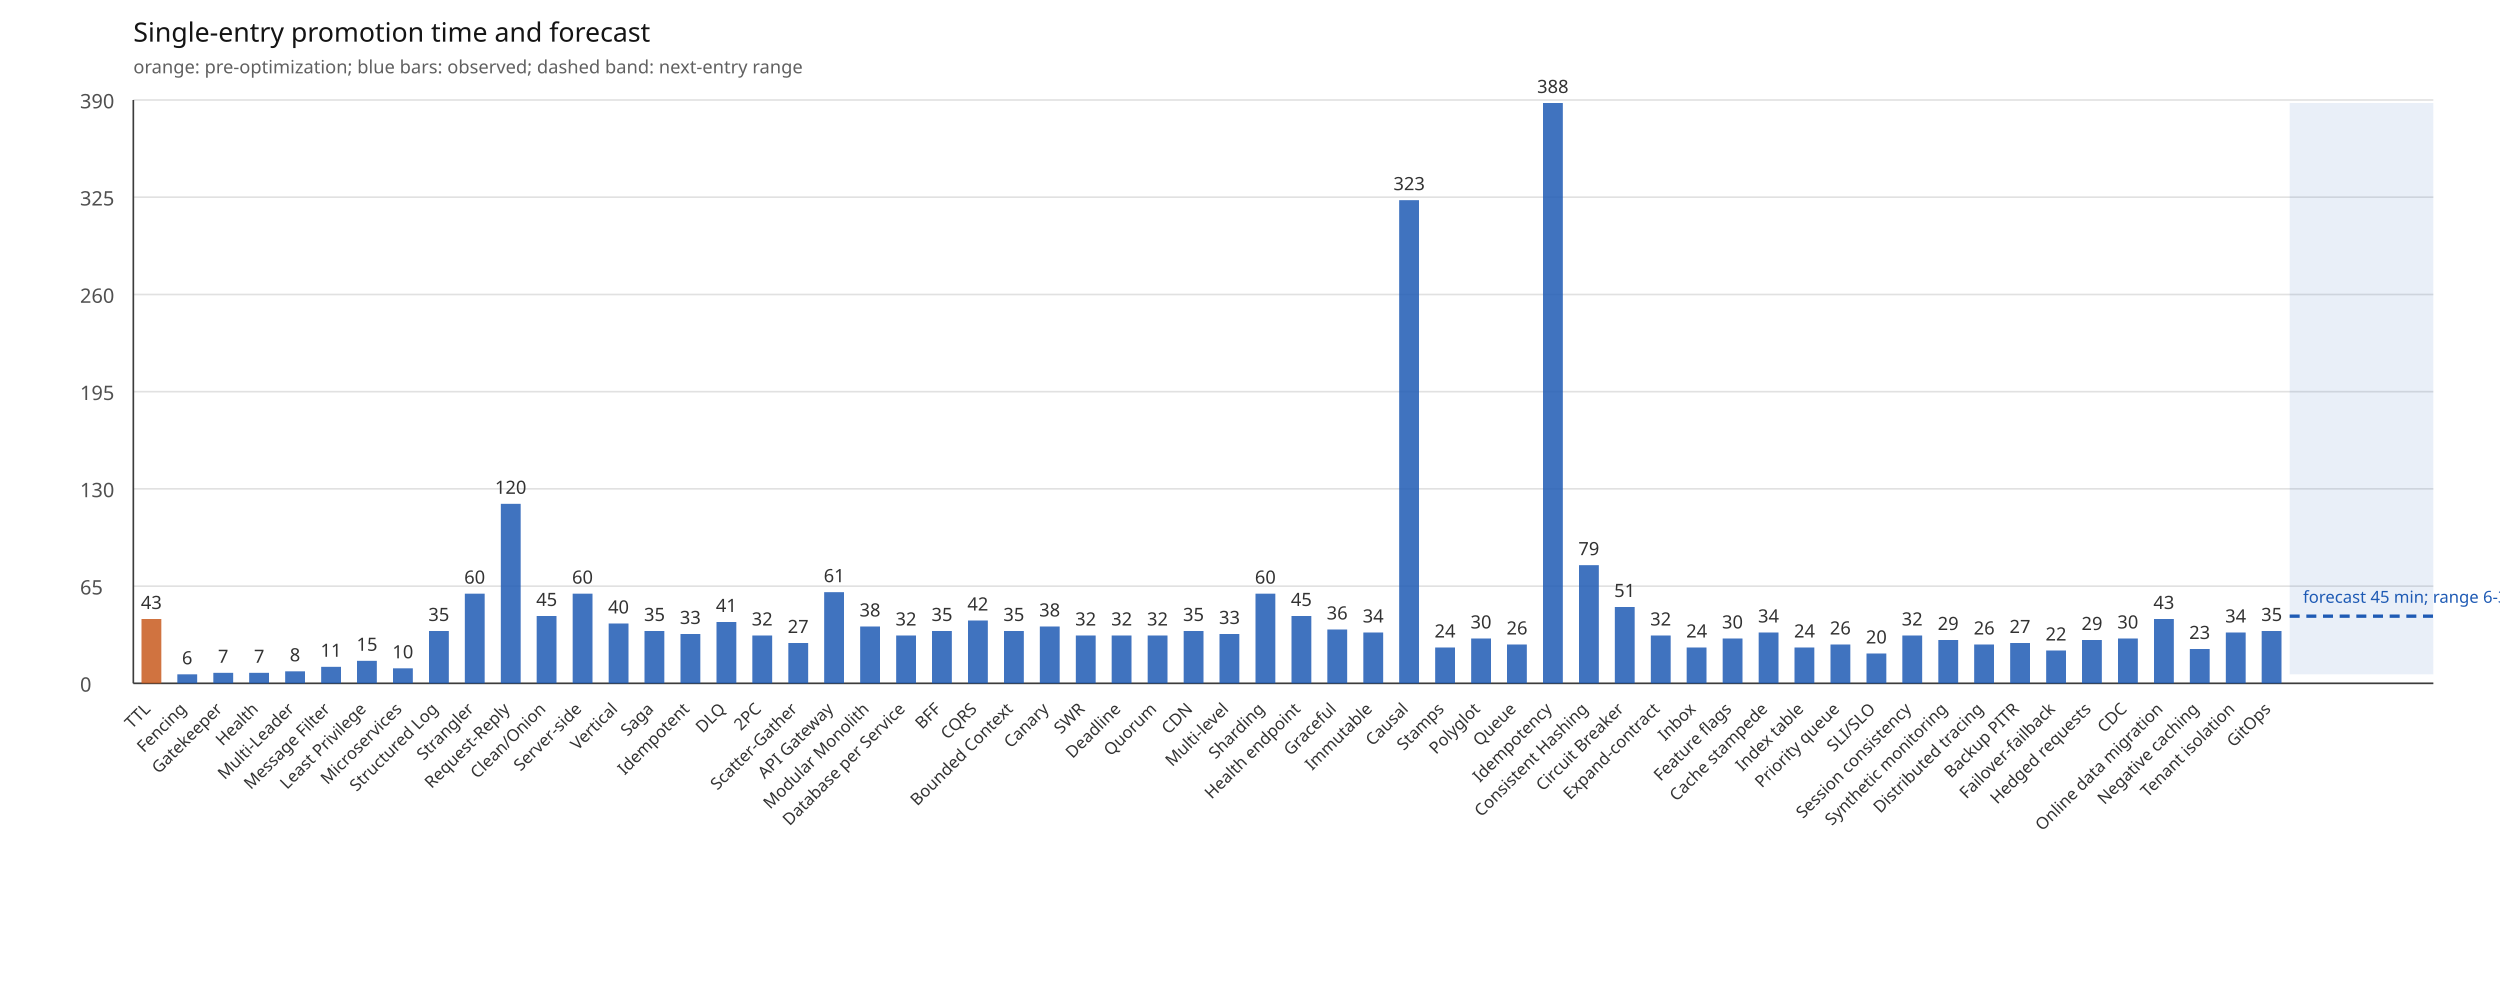
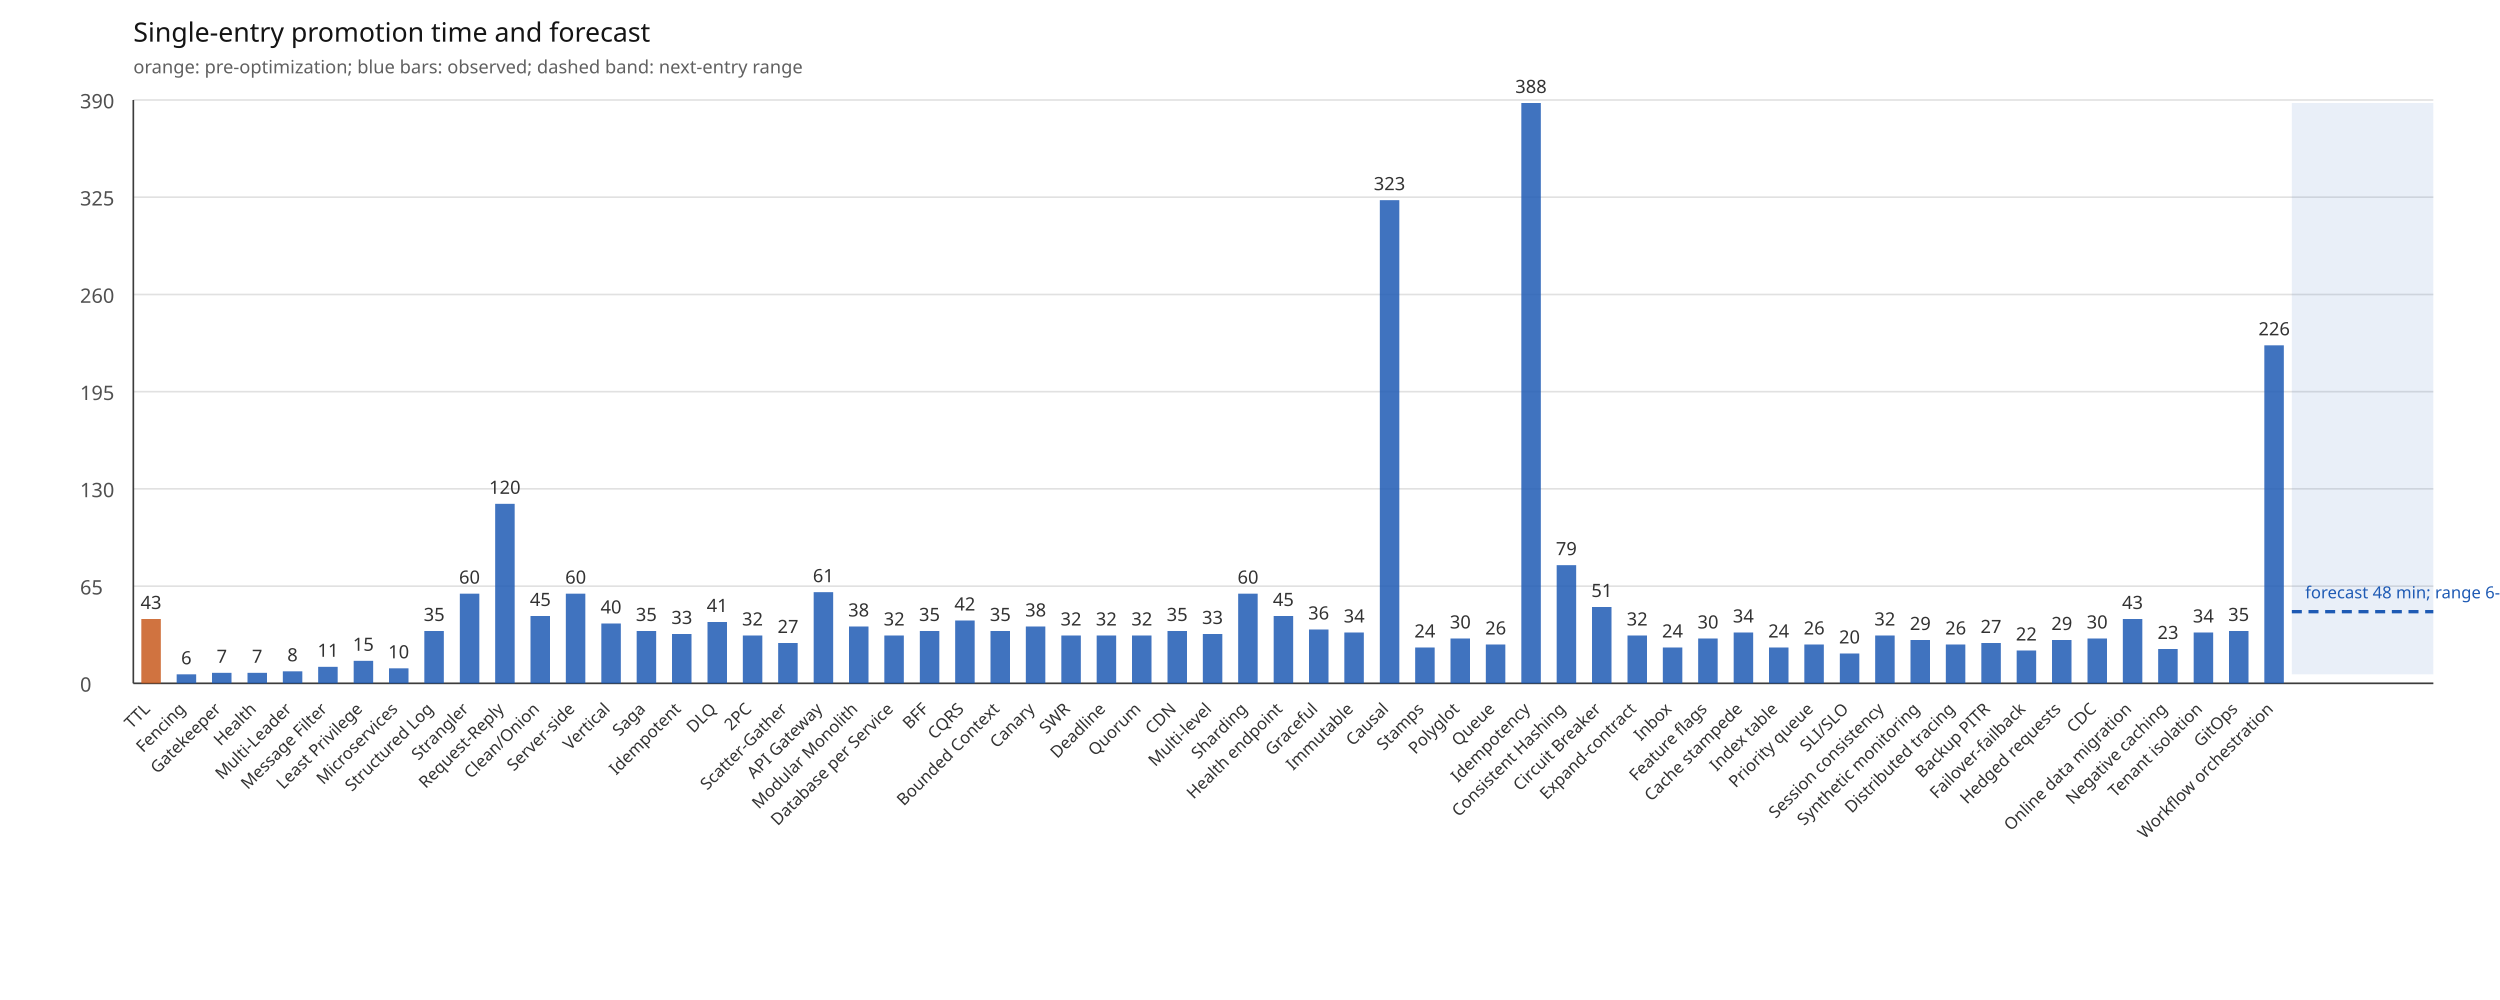
<svg xmlns="http://www.w3.org/2000/svg" width="1500" height="600" viewBox="0 0 1500 600">
  <rect width="100%" height="100%" fill="white" />
  <line x1="80" y1="410.0" x2="1460" y2="410.0" stroke="#e1e1e1" />
  <text x="48" y="415.0" font-family="Verdana" font-size="12" fill="#505050">0</text>
  <line x1="80" y1="351.7" x2="1460" y2="351.7" stroke="#e1e1e1" />
  <text x="48" y="356.7" font-family="Verdana" font-size="12" fill="#505050">65</text>
  <line x1="80" y1="293.3" x2="1460" y2="293.3" stroke="#e1e1e1" />
  <text x="48" y="298.3" font-family="Verdana" font-size="12" fill="#505050">130</text>
  <line x1="80" y1="235.0" x2="1460" y2="235.0" stroke="#e1e1e1" />
  <text x="48" y="240.0" font-family="Verdana" font-size="12" fill="#505050">195</text>
  <line x1="80" y1="176.7" x2="1460" y2="176.7" stroke="#e1e1e1" />
  <text x="48" y="181.7" font-family="Verdana" font-size="12" fill="#505050">260</text>
  <line x1="80" y1="118.3" x2="1460" y2="118.3" stroke="#e1e1e1" />
  <text x="48" y="123.3" font-family="Verdana" font-size="12" fill="#505050">325</text>
  <line x1="80" y1="60.0" x2="1460" y2="60.0" stroke="#e1e1e1" />
  <text x="48" y="65.0" font-family="Verdana" font-size="12" fill="#505050">390</text>
  <line x1="80" y1="60" x2="80" y2="410" stroke="#3c3c3c" />
  <line x1="80" y1="410" x2="1460" y2="410" stroke="#3c3c3c" />
-   <rect x="1373.8" y="61.8" width="86.2" height="342.8" fill="#1e5ab4" opacity="0.10" />
-   <line x1="1373.8" y1="369.7" x2="1460.0" y2="369.7" stroke="#1e5ab4" stroke-width="2" stroke-dasharray="6 4" />
-   <text x="1381.8" y="361.7" font-family="Verdana" font-size="10" fill="#1e5ab4">forecast 45 min; range 6-388 (n=60)</text>
-   <rect x="84.9" y="371.4" width="11.9" height="38.6" fill="#c85a1e" opacity="0.85" />
-   <text x="90.8" y="365.4" text-anchor="middle" font-family="Verdana" font-size="11" fill="#323232">43</text>
-   <text x="90.8" y="426.0" text-anchor="end" transform="rotate(-45 90.8 426.0)" font-family="Verdana" font-size="10" fill="#323232">TTL</text>
-   <rect x="106.4" y="404.6" width="11.9" height="5.4" fill="#1e5ab4" opacity="0.85" />
-   <text x="112.3" y="398.6" text-anchor="middle" font-family="Verdana" font-size="11" fill="#323232">6</text>
-   <text x="112.3" y="426.0" text-anchor="end" transform="rotate(-45 112.3 426.0)" font-family="Verdana" font-size="10" fill="#323232">Fencing</text>
-   <rect x="128.0" y="403.7" width="11.9" height="6.3" fill="#1e5ab4" opacity="0.85" />
-   <text x="133.9" y="397.7" text-anchor="middle" font-family="Verdana" font-size="11" fill="#323232">7</text>
-   <text x="133.9" y="426.0" text-anchor="end" transform="rotate(-45 133.9 426.0)" font-family="Verdana" font-size="10" fill="#323232">Gatekeeper</text>
-   <rect x="149.5" y="403.7" width="11.9" height="6.3" fill="#1e5ab4" opacity="0.85" />
-   <text x="155.5" y="397.7" text-anchor="middle" font-family="Verdana" font-size="11" fill="#323232">7</text>
-   <text x="155.5" y="426.0" text-anchor="end" transform="rotate(-45 155.5 426.0)" font-family="Verdana" font-size="10" fill="#323232">Health</text>
-   <rect x="171.1" y="402.8" width="11.9" height="7.2" fill="#1e5ab4" opacity="0.85" />
-   <text x="177.0" y="396.8" text-anchor="middle" font-family="Verdana" font-size="11" fill="#323232">8</text>
-   <text x="177.0" y="426.0" text-anchor="end" transform="rotate(-45 177.0 426.0)" font-family="Verdana" font-size="10" fill="#323232">Multi-Leader</text>
-   <rect x="192.7" y="400.1" width="11.9" height="9.9" fill="#1e5ab4" opacity="0.85" />
-   <text x="198.6" y="394.1" text-anchor="middle" font-family="Verdana" font-size="11" fill="#323232">11</text>
-   <text x="198.6" y="426.0" text-anchor="end" transform="rotate(-45 198.6 426.0)" font-family="Verdana" font-size="10" fill="#323232">Message Filter</text>
-   <rect x="214.2" y="396.5" width="11.9" height="13.5" fill="#1e5ab4" opacity="0.85" />
-   <text x="220.2" y="390.5" text-anchor="middle" font-family="Verdana" font-size="11" fill="#323232">15</text>
-   <text x="220.2" y="426.0" text-anchor="end" transform="rotate(-45 220.2 426.0)" font-family="Verdana" font-size="10" fill="#323232">Least Privilege</text>
-   <rect x="235.8" y="401.0" width="11.9" height="9.0" fill="#1e5ab4" opacity="0.85" />
-   <text x="241.7" y="395.0" text-anchor="middle" font-family="Verdana" font-size="11" fill="#323232">10</text>
-   <text x="241.7" y="426.0" text-anchor="end" transform="rotate(-45 241.7 426.0)" font-family="Verdana" font-size="10" fill="#323232">Microservices</text>
-   <rect x="257.4" y="378.6" width="11.9" height="31.4" fill="#1e5ab4" opacity="0.85" />
-   <text x="263.3" y="372.6" text-anchor="middle" font-family="Verdana" font-size="11" fill="#323232">35</text>
-   <text x="263.3" y="426.0" text-anchor="end" transform="rotate(-45 263.3 426.0)" font-family="Verdana" font-size="10" fill="#323232">Structured Log</text>
-   <rect x="278.9" y="356.2" width="11.9" height="53.8" fill="#1e5ab4" opacity="0.85" />
-   <text x="284.8" y="350.2" text-anchor="middle" font-family="Verdana" font-size="11" fill="#323232">60</text>
-   <text x="284.8" y="426.0" text-anchor="end" transform="rotate(-45 284.8 426.0)" font-family="Verdana" font-size="10" fill="#323232">Strangler</text>
-   <rect x="300.5" y="302.3" width="11.9" height="107.7" fill="#1e5ab4" opacity="0.85" />
-   <text x="306.4" y="296.3" text-anchor="middle" font-family="Verdana" font-size="11" fill="#323232">120</text>
-   <text x="306.4" y="426.0" text-anchor="end" transform="rotate(-45 306.4 426.0)" font-family="Verdana" font-size="10" fill="#323232">Request-Reply</text>
-   <rect x="322.0" y="369.6" width="11.9" height="40.4" fill="#1e5ab4" opacity="0.85" />
-   <text x="328.0" y="363.6" text-anchor="middle" font-family="Verdana" font-size="11" fill="#323232">45</text>
-   <text x="328.0" y="426.0" text-anchor="end" transform="rotate(-45 328.0 426.0)" font-family="Verdana" font-size="10" fill="#323232">Clean/Onion</text>
-   <rect x="343.6" y="356.2" width="11.9" height="53.8" fill="#1e5ab4" opacity="0.85" />
-   <text x="349.5" y="350.2" text-anchor="middle" font-family="Verdana" font-size="11" fill="#323232">60</text>
-   <text x="349.5" y="426.0" text-anchor="end" transform="rotate(-45 349.5 426.0)" font-family="Verdana" font-size="10" fill="#323232">Server-side</text>
-   <rect x="365.2" y="374.1" width="11.9" height="35.9" fill="#1e5ab4" opacity="0.85" />
-   <text x="371.1" y="368.1" text-anchor="middle" font-family="Verdana" font-size="11" fill="#323232">40</text>
-   <text x="371.1" y="426.0" text-anchor="end" transform="rotate(-45 371.1 426.0)" font-family="Verdana" font-size="10" fill="#323232">Vertical</text>
-   <rect x="386.7" y="378.6" width="11.9" height="31.4" fill="#1e5ab4" opacity="0.85" />
-   <text x="392.7" y="372.6" text-anchor="middle" font-family="Verdana" font-size="11" fill="#323232">35</text>
-   <text x="392.7" y="426.0" text-anchor="end" transform="rotate(-45 392.7 426.0)" font-family="Verdana" font-size="10" fill="#323232">Saga</text>
-   <rect x="408.3" y="380.4" width="11.9" height="29.6" fill="#1e5ab4" opacity="0.85" />
-   <text x="414.2" y="374.4" text-anchor="middle" font-family="Verdana" font-size="11" fill="#323232">33</text>
-   <text x="414.2" y="426.0" text-anchor="end" transform="rotate(-45 414.2 426.0)" font-family="Verdana" font-size="10" fill="#323232">Idempotent</text>
-   <rect x="429.9" y="373.2" width="11.9" height="36.8" fill="#1e5ab4" opacity="0.85" />
-   <text x="435.8" y="367.2" text-anchor="middle" font-family="Verdana" font-size="11" fill="#323232">41</text>
-   <text x="435.8" y="426.0" text-anchor="end" transform="rotate(-45 435.8 426.0)" font-family="Verdana" font-size="10" fill="#323232">DLQ</text>
-   <rect x="451.4" y="381.3" width="11.9" height="28.7" fill="#1e5ab4" opacity="0.85" />
-   <text x="457.3" y="375.3" text-anchor="middle" font-family="Verdana" font-size="11" fill="#323232">32</text>
-   <text x="457.3" y="426.0" text-anchor="end" transform="rotate(-45 457.3 426.0)" font-family="Verdana" font-size="10" fill="#323232">2PC</text>
-   <rect x="473.0" y="385.8" width="11.9" height="24.2" fill="#1e5ab4" opacity="0.85" />
-   <text x="478.9" y="379.8" text-anchor="middle" font-family="Verdana" font-size="11" fill="#323232">27</text>
-   <text x="478.9" y="426.0" text-anchor="end" transform="rotate(-45 478.9 426.0)" font-family="Verdana" font-size="10" fill="#323232">Scatter-Gather</text>
-   <rect x="494.5" y="355.3" width="11.9" height="54.7" fill="#1e5ab4" opacity="0.85" />
-   <text x="500.5" y="349.3" text-anchor="middle" font-family="Verdana" font-size="11" fill="#323232">61</text>
-   <text x="500.5" y="426.0" text-anchor="end" transform="rotate(-45 500.5 426.0)" font-family="Verdana" font-size="10" fill="#323232">API Gateway</text>
-   <rect x="516.1" y="375.9" width="11.9" height="34.1" fill="#1e5ab4" opacity="0.85" />
-   <text x="522.0" y="369.9" text-anchor="middle" font-family="Verdana" font-size="11" fill="#323232">38</text>
-   <text x="522.0" y="426.0" text-anchor="end" transform="rotate(-45 522.0 426.0)" font-family="Verdana" font-size="10" fill="#323232">Modular Monolith</text>
-   <rect x="537.7" y="381.3" width="11.9" height="28.7" fill="#1e5ab4" opacity="0.85" />
-   <text x="543.6" y="375.3" text-anchor="middle" font-family="Verdana" font-size="11" fill="#323232">32</text>
-   <text x="543.6" y="426.0" text-anchor="end" transform="rotate(-45 543.6 426.0)" font-family="Verdana" font-size="10" fill="#323232">Database per Service</text>
-   <rect x="559.2" y="378.6" width="11.9" height="31.4" fill="#1e5ab4" opacity="0.85" />
-   <text x="565.2" y="372.6" text-anchor="middle" font-family="Verdana" font-size="11" fill="#323232">35</text>
-   <text x="565.2" y="426.0" text-anchor="end" transform="rotate(-45 565.2 426.0)" font-family="Verdana" font-size="10" fill="#323232">BFF</text>
-   <rect x="580.8" y="372.3" width="11.9" height="37.7" fill="#1e5ab4" opacity="0.85" />
-   <text x="586.7" y="366.3" text-anchor="middle" font-family="Verdana" font-size="11" fill="#323232">42</text>
-   <text x="586.7" y="426.0" text-anchor="end" transform="rotate(-45 586.7 426.0)" font-family="Verdana" font-size="10" fill="#323232">CQRS</text>
-   <rect x="602.4" y="378.6" width="11.9" height="31.4" fill="#1e5ab4" opacity="0.85" />
-   <text x="608.3" y="372.6" text-anchor="middle" font-family="Verdana" font-size="11" fill="#323232">35</text>
-   <text x="608.3" y="426.0" text-anchor="end" transform="rotate(-45 608.3 426.0)" font-family="Verdana" font-size="10" fill="#323232">Bounded Context</text>
-   <rect x="623.9" y="375.9" width="11.9" height="34.1" fill="#1e5ab4" opacity="0.85" />
-   <text x="629.8" y="369.9" text-anchor="middle" font-family="Verdana" font-size="11" fill="#323232">38</text>
-   <text x="629.8" y="426.0" text-anchor="end" transform="rotate(-45 629.8 426.0)" font-family="Verdana" font-size="10" fill="#323232">Canary</text>
-   <rect x="645.5" y="381.3" width="11.9" height="28.7" fill="#1e5ab4" opacity="0.85" />
-   <text x="651.4" y="375.3" text-anchor="middle" font-family="Verdana" font-size="11" fill="#323232">32</text>
-   <text x="651.4" y="426.0" text-anchor="end" transform="rotate(-45 651.4 426.0)" font-family="Verdana" font-size="10" fill="#323232">SWR</text>
-   <rect x="667.0" y="381.3" width="11.9" height="28.7" fill="#1e5ab4" opacity="0.85" />
-   <text x="673.0" y="375.3" text-anchor="middle" font-family="Verdana" font-size="11" fill="#323232">32</text>
-   <text x="673.0" y="426.0" text-anchor="end" transform="rotate(-45 673.0 426.0)" font-family="Verdana" font-size="10" fill="#323232">Deadline</text>
-   <rect x="688.6" y="381.3" width="11.9" height="28.7" fill="#1e5ab4" opacity="0.85" />
-   <text x="694.5" y="375.3" text-anchor="middle" font-family="Verdana" font-size="11" fill="#323232">32</text>
-   <text x="694.5" y="426.0" text-anchor="end" transform="rotate(-45 694.5 426.0)" font-family="Verdana" font-size="10" fill="#323232">Quorum</text>
-   <rect x="710.2" y="378.6" width="11.9" height="31.4" fill="#1e5ab4" opacity="0.85" />
-   <text x="716.1" y="372.6" text-anchor="middle" font-family="Verdana" font-size="11" fill="#323232">35</text>
-   <text x="716.1" y="426.0" text-anchor="end" transform="rotate(-45 716.1 426.0)" font-family="Verdana" font-size="10" fill="#323232">CDN</text>
-   <rect x="731.7" y="380.4" width="11.9" height="29.6" fill="#1e5ab4" opacity="0.85" />
-   <text x="737.7" y="374.4" text-anchor="middle" font-family="Verdana" font-size="11" fill="#323232">33</text>
-   <text x="737.7" y="426.0" text-anchor="end" transform="rotate(-45 737.7 426.0)" font-family="Verdana" font-size="10" fill="#323232">Multi-level</text>
-   <rect x="753.3" y="356.2" width="11.9" height="53.8" fill="#1e5ab4" opacity="0.85" />
-   <text x="759.2" y="350.2" text-anchor="middle" font-family="Verdana" font-size="11" fill="#323232">60</text>
-   <text x="759.2" y="426.0" text-anchor="end" transform="rotate(-45 759.2 426.0)" font-family="Verdana" font-size="10" fill="#323232">Sharding</text>
-   <rect x="774.9" y="369.6" width="11.9" height="40.4" fill="#1e5ab4" opacity="0.85" />
-   <text x="780.8" y="363.6" text-anchor="middle" font-family="Verdana" font-size="11" fill="#323232">45</text>
-   <text x="780.8" y="426.0" text-anchor="end" transform="rotate(-45 780.8 426.0)" font-family="Verdana" font-size="10" fill="#323232">Health endpoint</text>
-   <rect x="796.4" y="377.7" width="11.9" height="32.3" fill="#1e5ab4" opacity="0.85" />
-   <text x="802.3" y="371.7" text-anchor="middle" font-family="Verdana" font-size="11" fill="#323232">36</text>
-   <text x="802.3" y="426.0" text-anchor="end" transform="rotate(-45 802.3 426.0)" font-family="Verdana" font-size="10" fill="#323232">Graceful</text>
-   <rect x="818.0" y="379.5" width="11.9" height="30.5" fill="#1e5ab4" opacity="0.85" />
-   <text x="823.9" y="373.5" text-anchor="middle" font-family="Verdana" font-size="11" fill="#323232">34</text>
-   <text x="823.9" y="426.0" text-anchor="end" transform="rotate(-45 823.9 426.0)" font-family="Verdana" font-size="10" fill="#323232">Immutable</text>
-   <rect x="839.5" y="120.1" width="11.9" height="289.9" fill="#1e5ab4" opacity="0.85" />
-   <text x="845.5" y="114.1" text-anchor="middle" font-family="Verdana" font-size="11" fill="#323232">323</text>
-   <text x="845.5" y="426.0" text-anchor="end" transform="rotate(-45 845.5 426.0)" font-family="Verdana" font-size="10" fill="#323232">Causal</text>
-   <rect x="861.1" y="388.5" width="11.9" height="21.5" fill="#1e5ab4" opacity="0.85" />
-   <text x="867.0" y="382.5" text-anchor="middle" font-family="Verdana" font-size="11" fill="#323232">24</text>
-   <text x="867.0" y="426.0" text-anchor="end" transform="rotate(-45 867.0 426.0)" font-family="Verdana" font-size="10" fill="#323232">Stamps</text>
-   <rect x="882.7" y="383.1" width="11.9" height="26.9" fill="#1e5ab4" opacity="0.85" />
-   <text x="888.6" y="377.1" text-anchor="middle" font-family="Verdana" font-size="11" fill="#323232">30</text>
-   <text x="888.6" y="426.0" text-anchor="end" transform="rotate(-45 888.6 426.0)" font-family="Verdana" font-size="10" fill="#323232">Polyglot</text>
-   <rect x="904.2" y="386.7" width="11.9" height="23.3" fill="#1e5ab4" opacity="0.85" />
-   <text x="910.2" y="380.7" text-anchor="middle" font-family="Verdana" font-size="11" fill="#323232">26</text>
-   <text x="910.2" y="426.0" text-anchor="end" transform="rotate(-45 910.2 426.0)" font-family="Verdana" font-size="10" fill="#323232">Queue</text>
-   <rect x="925.8" y="61.8" width="11.9" height="348.2" fill="#1e5ab4" opacity="0.85" />
-   <text x="931.7" y="55.8" text-anchor="middle" font-family="Verdana" font-size="11" fill="#323232">388</text>
-   <text x="931.7" y="426.0" text-anchor="end" transform="rotate(-45 931.7 426.0)" font-family="Verdana" font-size="10" fill="#323232">Idempotency</text>
-   <rect x="947.4" y="339.1" width="11.9" height="70.9" fill="#1e5ab4" opacity="0.85" />
-   <text x="953.3" y="333.1" text-anchor="middle" font-family="Verdana" font-size="11" fill="#323232">79</text>
-   <text x="953.3" y="426.0" text-anchor="end" transform="rotate(-45 953.3 426.0)" font-family="Verdana" font-size="10" fill="#323232">Consistent Hashing</text>
-   <rect x="968.9" y="364.2" width="11.9" height="45.8" fill="#1e5ab4" opacity="0.85" />
-   <text x="974.8" y="358.2" text-anchor="middle" font-family="Verdana" font-size="11" fill="#323232">51</text>
-   <text x="974.8" y="426.0" text-anchor="end" transform="rotate(-45 974.8 426.0)" font-family="Verdana" font-size="10" fill="#323232">Circuit Breaker</text>
-   <rect x="990.5" y="381.3" width="11.9" height="28.7" fill="#1e5ab4" opacity="0.85" />
-   <text x="996.4" y="375.3" text-anchor="middle" font-family="Verdana" font-size="11" fill="#323232">32</text>
-   <text x="996.4" y="426.0" text-anchor="end" transform="rotate(-45 996.4 426.0)" font-family="Verdana" font-size="10" fill="#323232">Expand-contract</text>
-   <rect x="1012.0" y="388.5" width="11.9" height="21.5" fill="#1e5ab4" opacity="0.85" />
-   <text x="1018.0" y="382.5" text-anchor="middle" font-family="Verdana" font-size="11" fill="#323232">24</text>
-   <text x="1018.0" y="426.0" text-anchor="end" transform="rotate(-45 1018.0 426.0)" font-family="Verdana" font-size="10" fill="#323232">Inbox</text>
-   <rect x="1033.6" y="383.1" width="11.9" height="26.9" fill="#1e5ab4" opacity="0.85" />
-   <text x="1039.5" y="377.1" text-anchor="middle" font-family="Verdana" font-size="11" fill="#323232">30</text>
-   <text x="1039.5" y="426.0" text-anchor="end" transform="rotate(-45 1039.5 426.0)" font-family="Verdana" font-size="10" fill="#323232">Feature flags</text>
-   <rect x="1055.2" y="379.5" width="11.9" height="30.5" fill="#1e5ab4" opacity="0.85" />
-   <text x="1061.1" y="373.5" text-anchor="middle" font-family="Verdana" font-size="11" fill="#323232">34</text>
-   <text x="1061.1" y="426.0" text-anchor="end" transform="rotate(-45 1061.1 426.0)" font-family="Verdana" font-size="10" fill="#323232">Cache stampede</text>
-   <rect x="1076.7" y="388.5" width="11.9" height="21.5" fill="#1e5ab4" opacity="0.85" />
-   <text x="1082.7" y="382.5" text-anchor="middle" font-family="Verdana" font-size="11" fill="#323232">24</text>
-   <text x="1082.7" y="426.0" text-anchor="end" transform="rotate(-45 1082.7 426.0)" font-family="Verdana" font-size="10" fill="#323232">Index table</text>
-   <rect x="1098.3" y="386.7" width="11.9" height="23.3" fill="#1e5ab4" opacity="0.85" />
-   <text x="1104.2" y="380.7" text-anchor="middle" font-family="Verdana" font-size="11" fill="#323232">26</text>
-   <text x="1104.2" y="426.0" text-anchor="end" transform="rotate(-45 1104.2 426.0)" font-family="Verdana" font-size="10" fill="#323232">Priority queue</text>
-   <rect x="1119.9" y="392.1" width="11.9" height="17.9" fill="#1e5ab4" opacity="0.85" />
-   <text x="1125.8" y="386.1" text-anchor="middle" font-family="Verdana" font-size="11" fill="#323232">20</text>
-   <text x="1125.8" y="426.0" text-anchor="end" transform="rotate(-45 1125.8 426.0)" font-family="Verdana" font-size="10" fill="#323232">SLI/SLO</text>
-   <rect x="1141.4" y="381.3" width="11.9" height="28.7" fill="#1e5ab4" opacity="0.85" />
-   <text x="1147.3" y="375.3" text-anchor="middle" font-family="Verdana" font-size="11" fill="#323232">32</text>
-   <text x="1147.3" y="426.0" text-anchor="end" transform="rotate(-45 1147.3 426.0)" font-family="Verdana" font-size="10" fill="#323232">Session consistency</text>
-   <rect x="1163.0" y="384.0" width="11.9" height="26.0" fill="#1e5ab4" opacity="0.85" />
-   <text x="1168.9" y="378.0" text-anchor="middle" font-family="Verdana" font-size="11" fill="#323232">29</text>
-   <text x="1168.9" y="426.0" text-anchor="end" transform="rotate(-45 1168.9 426.0)" font-family="Verdana" font-size="10" fill="#323232">Synthetic monitoring</text>
-   <rect x="1184.5" y="386.7" width="11.9" height="23.3" fill="#1e5ab4" opacity="0.85" />
-   <text x="1190.5" y="380.7" text-anchor="middle" font-family="Verdana" font-size="11" fill="#323232">26</text>
-   <text x="1190.5" y="426.0" text-anchor="end" transform="rotate(-45 1190.5 426.0)" font-family="Verdana" font-size="10" fill="#323232">Distributed tracing</text>
-   <rect x="1206.1" y="385.8" width="11.9" height="24.2" fill="#1e5ab4" opacity="0.85" />
-   <text x="1212.0" y="379.8" text-anchor="middle" font-family="Verdana" font-size="11" fill="#323232">27</text>
-   <text x="1212.0" y="426.0" text-anchor="end" transform="rotate(-45 1212.0 426.0)" font-family="Verdana" font-size="10" fill="#323232">Backup PITR</text>
-   <rect x="1227.7" y="390.3" width="11.9" height="19.7" fill="#1e5ab4" opacity="0.85" />
-   <text x="1233.6" y="384.3" text-anchor="middle" font-family="Verdana" font-size="11" fill="#323232">22</text>
-   <text x="1233.6" y="426.0" text-anchor="end" transform="rotate(-45 1233.6 426.0)" font-family="Verdana" font-size="10" fill="#323232">Failover-failback</text>
-   <rect x="1249.2" y="384.0" width="11.9" height="26.0" fill="#1e5ab4" opacity="0.85" />
-   <text x="1255.2" y="378.0" text-anchor="middle" font-family="Verdana" font-size="11" fill="#323232">29</text>
-   <text x="1255.2" y="426.0" text-anchor="end" transform="rotate(-45 1255.2 426.0)" font-family="Verdana" font-size="10" fill="#323232">Hedged requests</text>
-   <rect x="1270.8" y="383.1" width="11.9" height="26.9" fill="#1e5ab4" opacity="0.85" />
-   <text x="1276.7" y="377.1" text-anchor="middle" font-family="Verdana" font-size="11" fill="#323232">30</text>
-   <text x="1276.7" y="426.0" text-anchor="end" transform="rotate(-45 1276.7 426.0)" font-family="Verdana" font-size="10" fill="#323232">CDC</text>
-   <rect x="1292.4" y="371.4" width="11.9" height="38.6" fill="#1e5ab4" opacity="0.85" />
-   <text x="1298.3" y="365.4" text-anchor="middle" font-family="Verdana" font-size="11" fill="#323232">43</text>
-   <text x="1298.3" y="426.0" text-anchor="end" transform="rotate(-45 1298.3 426.0)" font-family="Verdana" font-size="10" fill="#323232">Online data migration</text>
-   <rect x="1313.9" y="389.4" width="11.9" height="20.6" fill="#1e5ab4" opacity="0.85" />
-   <text x="1319.8" y="383.4" text-anchor="middle" font-family="Verdana" font-size="11" fill="#323232">23</text>
-   <text x="1319.8" y="426.0" text-anchor="end" transform="rotate(-45 1319.8 426.0)" font-family="Verdana" font-size="10" fill="#323232">Negative caching</text>
-   <rect x="1335.5" y="379.5" width="11.9" height="30.5" fill="#1e5ab4" opacity="0.85" />
-   <text x="1341.4" y="373.5" text-anchor="middle" font-family="Verdana" font-size="11" fill="#323232">34</text>
-   <text x="1341.4" y="426.0" text-anchor="end" transform="rotate(-45 1341.4 426.0)" font-family="Verdana" font-size="10" fill="#323232">Tenant isolation</text>
-   <rect x="1357.0" y="378.6" width="11.9" height="31.4" fill="#1e5ab4" opacity="0.85" />
-   <text x="1363.0" y="372.6" text-anchor="middle" font-family="Verdana" font-size="11" fill="#323232">35</text>
-   <text x="1363.0" y="426.0" text-anchor="end" transform="rotate(-45 1363.0 426.0)" font-family="Verdana" font-size="10" fill="#323232">GitOps</text>
+   <rect x="1375.1" y="61.8" width="84.9" height="342.8" fill="#1e5ab4" opacity="0.10" />
+   <line x1="1375.1" y1="367.0" x2="1460.0" y2="367.0" stroke="#1e5ab4" stroke-width="2" stroke-dasharray="6 4" />
+   <text x="1383.1" y="359.0" font-family="Verdana" font-size="10" fill="#1e5ab4">forecast 48 min; range 6-388 (n=61)</text>
+   <rect x="84.8" y="371.4" width="11.7" height="38.6" fill="#c85a1e" opacity="0.85" />
+   <text x="90.6" y="365.4" text-anchor="middle" font-family="Verdana" font-size="11" fill="#323232">43</text>
+   <text x="90.6" y="426.0" text-anchor="end" transform="rotate(-45 90.6 426.0)" font-family="Verdana" font-size="10" fill="#323232">TTL</text>
+   <rect x="106.0" y="404.6" width="11.7" height="5.4" fill="#1e5ab4" opacity="0.85" />
+   <text x="111.8" y="398.6" text-anchor="middle" font-family="Verdana" font-size="11" fill="#323232">6</text>
+   <text x="111.8" y="426.0" text-anchor="end" transform="rotate(-45 111.8 426.0)" font-family="Verdana" font-size="10" fill="#323232">Fencing</text>
+   <rect x="127.2" y="403.7" width="11.7" height="6.3" fill="#1e5ab4" opacity="0.85" />
+   <text x="133.1" y="397.7" text-anchor="middle" font-family="Verdana" font-size="11" fill="#323232">7</text>
+   <text x="133.1" y="426.0" text-anchor="end" transform="rotate(-45 133.1 426.0)" font-family="Verdana" font-size="10" fill="#323232">Gatekeeper</text>
+   <rect x="148.5" y="403.7" width="11.7" height="6.3" fill="#1e5ab4" opacity="0.85" />
+   <text x="154.3" y="397.7" text-anchor="middle" font-family="Verdana" font-size="11" fill="#323232">7</text>
+   <text x="154.3" y="426.0" text-anchor="end" transform="rotate(-45 154.3 426.0)" font-family="Verdana" font-size="10" fill="#323232">Health</text>
+   <rect x="169.7" y="402.8" width="11.7" height="7.2" fill="#1e5ab4" opacity="0.85" />
+   <text x="175.5" y="396.8" text-anchor="middle" font-family="Verdana" font-size="11" fill="#323232">8</text>
+   <text x="175.5" y="426.0" text-anchor="end" transform="rotate(-45 175.5 426.0)" font-family="Verdana" font-size="10" fill="#323232">Multi-Leader</text>
+   <rect x="190.9" y="400.1" width="11.7" height="9.9" fill="#1e5ab4" opacity="0.85" />
+   <text x="196.8" y="394.1" text-anchor="middle" font-family="Verdana" font-size="11" fill="#323232">11</text>
+   <text x="196.8" y="426.0" text-anchor="end" transform="rotate(-45 196.8 426.0)" font-family="Verdana" font-size="10" fill="#323232">Message Filter</text>
+   <rect x="212.2" y="396.5" width="11.7" height="13.5" fill="#1e5ab4" opacity="0.85" />
+   <text x="218.0" y="390.5" text-anchor="middle" font-family="Verdana" font-size="11" fill="#323232">15</text>
+   <text x="218.0" y="426.0" text-anchor="end" transform="rotate(-45 218.0 426.0)" font-family="Verdana" font-size="10" fill="#323232">Least Privilege</text>
+   <rect x="233.4" y="401.0" width="11.7" height="9.0" fill="#1e5ab4" opacity="0.85" />
+   <text x="239.2" y="395.0" text-anchor="middle" font-family="Verdana" font-size="11" fill="#323232">10</text>
+   <text x="239.2" y="426.0" text-anchor="end" transform="rotate(-45 239.2 426.0)" font-family="Verdana" font-size="10" fill="#323232">Microservices</text>
+   <rect x="254.6" y="378.6" width="11.7" height="31.4" fill="#1e5ab4" opacity="0.85" />
+   <text x="260.5" y="372.6" text-anchor="middle" font-family="Verdana" font-size="11" fill="#323232">35</text>
+   <text x="260.5" y="426.0" text-anchor="end" transform="rotate(-45 260.5 426.0)" font-family="Verdana" font-size="10" fill="#323232">Structured Log</text>
+   <rect x="275.9" y="356.2" width="11.7" height="53.8" fill="#1e5ab4" opacity="0.85" />
+   <text x="281.7" y="350.2" text-anchor="middle" font-family="Verdana" font-size="11" fill="#323232">60</text>
+   <text x="281.7" y="426.0" text-anchor="end" transform="rotate(-45 281.7 426.0)" font-family="Verdana" font-size="10" fill="#323232">Strangler</text>
+   <rect x="297.1" y="302.3" width="11.7" height="107.7" fill="#1e5ab4" opacity="0.85" />
+   <text x="302.9" y="296.3" text-anchor="middle" font-family="Verdana" font-size="11" fill="#323232">120</text>
+   <text x="302.9" y="426.0" text-anchor="end" transform="rotate(-45 302.9 426.0)" font-family="Verdana" font-size="10" fill="#323232">Request-Reply</text>
+   <rect x="318.3" y="369.6" width="11.7" height="40.4" fill="#1e5ab4" opacity="0.85" />
+   <text x="324.2" y="363.6" text-anchor="middle" font-family="Verdana" font-size="11" fill="#323232">45</text>
+   <text x="324.2" y="426.0" text-anchor="end" transform="rotate(-45 324.2 426.0)" font-family="Verdana" font-size="10" fill="#323232">Clean/Onion</text>
+   <rect x="339.5" y="356.2" width="11.7" height="53.8" fill="#1e5ab4" opacity="0.85" />
+   <text x="345.4" y="350.2" text-anchor="middle" font-family="Verdana" font-size="11" fill="#323232">60</text>
+   <text x="345.4" y="426.0" text-anchor="end" transform="rotate(-45 345.4 426.0)" font-family="Verdana" font-size="10" fill="#323232">Server-side</text>
+   <rect x="360.8" y="374.1" width="11.7" height="35.9" fill="#1e5ab4" opacity="0.85" />
+   <text x="366.6" y="368.1" text-anchor="middle" font-family="Verdana" font-size="11" fill="#323232">40</text>
+   <text x="366.6" y="426.0" text-anchor="end" transform="rotate(-45 366.6 426.0)" font-family="Verdana" font-size="10" fill="#323232">Vertical</text>
+   <rect x="382.0" y="378.6" width="11.7" height="31.4" fill="#1e5ab4" opacity="0.85" />
+   <text x="387.8" y="372.6" text-anchor="middle" font-family="Verdana" font-size="11" fill="#323232">35</text>
+   <text x="387.8" y="426.0" text-anchor="end" transform="rotate(-45 387.8 426.0)" font-family="Verdana" font-size="10" fill="#323232">Saga</text>
+   <rect x="403.2" y="380.4" width="11.7" height="29.6" fill="#1e5ab4" opacity="0.85" />
+   <text x="409.1" y="374.4" text-anchor="middle" font-family="Verdana" font-size="11" fill="#323232">33</text>
+   <text x="409.1" y="426.0" text-anchor="end" transform="rotate(-45 409.1 426.0)" font-family="Verdana" font-size="10" fill="#323232">Idempotent</text>
+   <rect x="424.5" y="373.2" width="11.7" height="36.8" fill="#1e5ab4" opacity="0.85" />
+   <text x="430.3" y="367.2" text-anchor="middle" font-family="Verdana" font-size="11" fill="#323232">41</text>
+   <text x="430.3" y="426.0" text-anchor="end" transform="rotate(-45 430.3 426.0)" font-family="Verdana" font-size="10" fill="#323232">DLQ</text>
+   <rect x="445.7" y="381.3" width="11.7" height="28.7" fill="#1e5ab4" opacity="0.85" />
+   <text x="451.5" y="375.3" text-anchor="middle" font-family="Verdana" font-size="11" fill="#323232">32</text>
+   <text x="451.5" y="426.0" text-anchor="end" transform="rotate(-45 451.5 426.0)" font-family="Verdana" font-size="10" fill="#323232">2PC</text>
+   <rect x="466.9" y="385.8" width="11.7" height="24.2" fill="#1e5ab4" opacity="0.85" />
+   <text x="472.8" y="379.8" text-anchor="middle" font-family="Verdana" font-size="11" fill="#323232">27</text>
+   <text x="472.8" y="426.0" text-anchor="end" transform="rotate(-45 472.8 426.0)" font-family="Verdana" font-size="10" fill="#323232">Scatter-Gather</text>
+   <rect x="488.2" y="355.3" width="11.7" height="54.7" fill="#1e5ab4" opacity="0.85" />
+   <text x="494.0" y="349.3" text-anchor="middle" font-family="Verdana" font-size="11" fill="#323232">61</text>
+   <text x="494.0" y="426.0" text-anchor="end" transform="rotate(-45 494.0 426.0)" font-family="Verdana" font-size="10" fill="#323232">API Gateway</text>
+   <rect x="509.4" y="375.9" width="11.7" height="34.1" fill="#1e5ab4" opacity="0.85" />
+   <text x="515.2" y="369.9" text-anchor="middle" font-family="Verdana" font-size="11" fill="#323232">38</text>
+   <text x="515.2" y="426.0" text-anchor="end" transform="rotate(-45 515.2 426.0)" font-family="Verdana" font-size="10" fill="#323232">Modular Monolith</text>
+   <rect x="530.6" y="381.3" width="11.7" height="28.7" fill="#1e5ab4" opacity="0.85" />
+   <text x="536.5" y="375.3" text-anchor="middle" font-family="Verdana" font-size="11" fill="#323232">32</text>
+   <text x="536.5" y="426.0" text-anchor="end" transform="rotate(-45 536.5 426.0)" font-family="Verdana" font-size="10" fill="#323232">Database per Service</text>
+   <rect x="551.9" y="378.6" width="11.7" height="31.4" fill="#1e5ab4" opacity="0.85" />
+   <text x="557.7" y="372.6" text-anchor="middle" font-family="Verdana" font-size="11" fill="#323232">35</text>
+   <text x="557.7" y="426.0" text-anchor="end" transform="rotate(-45 557.7 426.0)" font-family="Verdana" font-size="10" fill="#323232">BFF</text>
+   <rect x="573.1" y="372.3" width="11.7" height="37.7" fill="#1e5ab4" opacity="0.85" />
+   <text x="578.9" y="366.3" text-anchor="middle" font-family="Verdana" font-size="11" fill="#323232">42</text>
+   <text x="578.9" y="426.0" text-anchor="end" transform="rotate(-45 578.9 426.0)" font-family="Verdana" font-size="10" fill="#323232">CQRS</text>
+   <rect x="594.3" y="378.6" width="11.7" height="31.4" fill="#1e5ab4" opacity="0.85" />
+   <text x="600.2" y="372.6" text-anchor="middle" font-family="Verdana" font-size="11" fill="#323232">35</text>
+   <text x="600.2" y="426.0" text-anchor="end" transform="rotate(-45 600.2 426.0)" font-family="Verdana" font-size="10" fill="#323232">Bounded Context</text>
+   <rect x="615.5" y="375.9" width="11.7" height="34.1" fill="#1e5ab4" opacity="0.85" />
+   <text x="621.4" y="369.9" text-anchor="middle" font-family="Verdana" font-size="11" fill="#323232">38</text>
+   <text x="621.4" y="426.0" text-anchor="end" transform="rotate(-45 621.4 426.0)" font-family="Verdana" font-size="10" fill="#323232">Canary</text>
+   <rect x="636.8" y="381.3" width="11.7" height="28.7" fill="#1e5ab4" opacity="0.85" />
+   <text x="642.6" y="375.3" text-anchor="middle" font-family="Verdana" font-size="11" fill="#323232">32</text>
+   <text x="642.6" y="426.0" text-anchor="end" transform="rotate(-45 642.6 426.0)" font-family="Verdana" font-size="10" fill="#323232">SWR</text>
+   <rect x="658.0" y="381.3" width="11.7" height="28.7" fill="#1e5ab4" opacity="0.85" />
+   <text x="663.8" y="375.3" text-anchor="middle" font-family="Verdana" font-size="11" fill="#323232">32</text>
+   <text x="663.8" y="426.0" text-anchor="end" transform="rotate(-45 663.8 426.0)" font-family="Verdana" font-size="10" fill="#323232">Deadline</text>
+   <rect x="679.2" y="381.3" width="11.7" height="28.7" fill="#1e5ab4" opacity="0.85" />
+   <text x="685.1" y="375.3" text-anchor="middle" font-family="Verdana" font-size="11" fill="#323232">32</text>
+   <text x="685.1" y="426.0" text-anchor="end" transform="rotate(-45 685.1 426.0)" font-family="Verdana" font-size="10" fill="#323232">Quorum</text>
+   <rect x="700.5" y="378.6" width="11.7" height="31.4" fill="#1e5ab4" opacity="0.85" />
+   <text x="706.3" y="372.6" text-anchor="middle" font-family="Verdana" font-size="11" fill="#323232">35</text>
+   <text x="706.3" y="426.0" text-anchor="end" transform="rotate(-45 706.3 426.0)" font-family="Verdana" font-size="10" fill="#323232">CDN</text>
+   <rect x="721.7" y="380.4" width="11.7" height="29.6" fill="#1e5ab4" opacity="0.85" />
+   <text x="727.5" y="374.4" text-anchor="middle" font-family="Verdana" font-size="11" fill="#323232">33</text>
+   <text x="727.5" y="426.0" text-anchor="end" transform="rotate(-45 727.5 426.0)" font-family="Verdana" font-size="10" fill="#323232">Multi-level</text>
+   <rect x="742.9" y="356.2" width="11.7" height="53.8" fill="#1e5ab4" opacity="0.85" />
+   <text x="748.8" y="350.2" text-anchor="middle" font-family="Verdana" font-size="11" fill="#323232">60</text>
+   <text x="748.8" y="426.0" text-anchor="end" transform="rotate(-45 748.8 426.0)" font-family="Verdana" font-size="10" fill="#323232">Sharding</text>
+   <rect x="764.2" y="369.6" width="11.7" height="40.4" fill="#1e5ab4" opacity="0.85" />
+   <text x="770.0" y="363.6" text-anchor="middle" font-family="Verdana" font-size="11" fill="#323232">45</text>
+   <text x="770.0" y="426.0" text-anchor="end" transform="rotate(-45 770.0 426.0)" font-family="Verdana" font-size="10" fill="#323232">Health endpoint</text>
+   <rect x="785.4" y="377.7" width="11.7" height="32.3" fill="#1e5ab4" opacity="0.85" />
+   <text x="791.2" y="371.7" text-anchor="middle" font-family="Verdana" font-size="11" fill="#323232">36</text>
+   <text x="791.2" y="426.0" text-anchor="end" transform="rotate(-45 791.2 426.0)" font-family="Verdana" font-size="10" fill="#323232">Graceful</text>
+   <rect x="806.6" y="379.5" width="11.7" height="30.5" fill="#1e5ab4" opacity="0.85" />
+   <text x="812.5" y="373.5" text-anchor="middle" font-family="Verdana" font-size="11" fill="#323232">34</text>
+   <text x="812.5" y="426.0" text-anchor="end" transform="rotate(-45 812.5 426.0)" font-family="Verdana" font-size="10" fill="#323232">Immutable</text>
+   <rect x="827.9" y="120.1" width="11.7" height="289.9" fill="#1e5ab4" opacity="0.85" />
+   <text x="833.7" y="114.1" text-anchor="middle" font-family="Verdana" font-size="11" fill="#323232">323</text>
+   <text x="833.7" y="426.0" text-anchor="end" transform="rotate(-45 833.7 426.0)" font-family="Verdana" font-size="10" fill="#323232">Causal</text>
+   <rect x="849.1" y="388.5" width="11.7" height="21.5" fill="#1e5ab4" opacity="0.85" />
+   <text x="854.9" y="382.5" text-anchor="middle" font-family="Verdana" font-size="11" fill="#323232">24</text>
+   <text x="854.9" y="426.0" text-anchor="end" transform="rotate(-45 854.9 426.0)" font-family="Verdana" font-size="10" fill="#323232">Stamps</text>
+   <rect x="870.3" y="383.1" width="11.7" height="26.9" fill="#1e5ab4" opacity="0.85" />
+   <text x="876.2" y="377.1" text-anchor="middle" font-family="Verdana" font-size="11" fill="#323232">30</text>
+   <text x="876.2" y="426.0" text-anchor="end" transform="rotate(-45 876.2 426.0)" font-family="Verdana" font-size="10" fill="#323232">Polyglot</text>
+   <rect x="891.5" y="386.7" width="11.7" height="23.3" fill="#1e5ab4" opacity="0.85" />
+   <text x="897.4" y="380.7" text-anchor="middle" font-family="Verdana" font-size="11" fill="#323232">26</text>
+   <text x="897.4" y="426.0" text-anchor="end" transform="rotate(-45 897.4 426.0)" font-family="Verdana" font-size="10" fill="#323232">Queue</text>
+   <rect x="912.8" y="61.8" width="11.7" height="348.2" fill="#1e5ab4" opacity="0.85" />
+   <text x="918.6" y="55.8" text-anchor="middle" font-family="Verdana" font-size="11" fill="#323232">388</text>
+   <text x="918.6" y="426.0" text-anchor="end" transform="rotate(-45 918.6 426.0)" font-family="Verdana" font-size="10" fill="#323232">Idempotency</text>
+   <rect x="934.0" y="339.1" width="11.7" height="70.9" fill="#1e5ab4" opacity="0.85" />
+   <text x="939.8" y="333.1" text-anchor="middle" font-family="Verdana" font-size="11" fill="#323232">79</text>
+   <text x="939.8" y="426.0" text-anchor="end" transform="rotate(-45 939.8 426.0)" font-family="Verdana" font-size="10" fill="#323232">Consistent Hashing</text>
+   <rect x="955.2" y="364.2" width="11.7" height="45.8" fill="#1e5ab4" opacity="0.85" />
+   <text x="961.1" y="358.2" text-anchor="middle" font-family="Verdana" font-size="11" fill="#323232">51</text>
+   <text x="961.1" y="426.0" text-anchor="end" transform="rotate(-45 961.1 426.0)" font-family="Verdana" font-size="10" fill="#323232">Circuit Breaker</text>
+   <rect x="976.5" y="381.3" width="11.7" height="28.7" fill="#1e5ab4" opacity="0.85" />
+   <text x="982.3" y="375.3" text-anchor="middle" font-family="Verdana" font-size="11" fill="#323232">32</text>
+   <text x="982.3" y="426.0" text-anchor="end" transform="rotate(-45 982.3 426.0)" font-family="Verdana" font-size="10" fill="#323232">Expand-contract</text>
+   <rect x="997.7" y="388.5" width="11.7" height="21.5" fill="#1e5ab4" opacity="0.85" />
+   <text x="1003.5" y="382.5" text-anchor="middle" font-family="Verdana" font-size="11" fill="#323232">24</text>
+   <text x="1003.5" y="426.0" text-anchor="end" transform="rotate(-45 1003.5 426.0)" font-family="Verdana" font-size="10" fill="#323232">Inbox</text>
+   <rect x="1018.9" y="383.1" width="11.7" height="26.9" fill="#1e5ab4" opacity="0.85" />
+   <text x="1024.8" y="377.1" text-anchor="middle" font-family="Verdana" font-size="11" fill="#323232">30</text>
+   <text x="1024.8" y="426.0" text-anchor="end" transform="rotate(-45 1024.8 426.0)" font-family="Verdana" font-size="10" fill="#323232">Feature flags</text>
+   <rect x="1040.2" y="379.5" width="11.7" height="30.5" fill="#1e5ab4" opacity="0.85" />
+   <text x="1046.0" y="373.5" text-anchor="middle" font-family="Verdana" font-size="11" fill="#323232">34</text>
+   <text x="1046.0" y="426.0" text-anchor="end" transform="rotate(-45 1046.0 426.0)" font-family="Verdana" font-size="10" fill="#323232">Cache stampede</text>
+   <rect x="1061.4" y="388.5" width="11.7" height="21.5" fill="#1e5ab4" opacity="0.85" />
+   <text x="1067.2" y="382.5" text-anchor="middle" font-family="Verdana" font-size="11" fill="#323232">24</text>
+   <text x="1067.2" y="426.0" text-anchor="end" transform="rotate(-45 1067.2 426.0)" font-family="Verdana" font-size="10" fill="#323232">Index table</text>
+   <rect x="1082.6" y="386.7" width="11.7" height="23.3" fill="#1e5ab4" opacity="0.85" />
+   <text x="1088.5" y="380.7" text-anchor="middle" font-family="Verdana" font-size="11" fill="#323232">26</text>
+   <text x="1088.5" y="426.0" text-anchor="end" transform="rotate(-45 1088.5 426.0)" font-family="Verdana" font-size="10" fill="#323232">Priority queue</text>
+   <rect x="1103.9" y="392.1" width="11.7" height="17.9" fill="#1e5ab4" opacity="0.85" />
+   <text x="1109.7" y="386.1" text-anchor="middle" font-family="Verdana" font-size="11" fill="#323232">20</text>
+   <text x="1109.7" y="426.0" text-anchor="end" transform="rotate(-45 1109.7 426.0)" font-family="Verdana" font-size="10" fill="#323232">SLI/SLO</text>
+   <rect x="1125.1" y="381.3" width="11.7" height="28.7" fill="#1e5ab4" opacity="0.85" />
+   <text x="1130.9" y="375.3" text-anchor="middle" font-family="Verdana" font-size="11" fill="#323232">32</text>
+   <text x="1130.9" y="426.0" text-anchor="end" transform="rotate(-45 1130.9 426.0)" font-family="Verdana" font-size="10" fill="#323232">Session consistency</text>
+   <rect x="1146.3" y="384.0" width="11.7" height="26.0" fill="#1e5ab4" opacity="0.85" />
+   <text x="1152.2" y="378.0" text-anchor="middle" font-family="Verdana" font-size="11" fill="#323232">29</text>
+   <text x="1152.2" y="426.0" text-anchor="end" transform="rotate(-45 1152.2 426.0)" font-family="Verdana" font-size="10" fill="#323232">Synthetic monitoring</text>
+   <rect x="1167.5" y="386.7" width="11.7" height="23.3" fill="#1e5ab4" opacity="0.85" />
+   <text x="1173.4" y="380.7" text-anchor="middle" font-family="Verdana" font-size="11" fill="#323232">26</text>
+   <text x="1173.4" y="426.0" text-anchor="end" transform="rotate(-45 1173.4 426.0)" font-family="Verdana" font-size="10" fill="#323232">Distributed tracing</text>
+   <rect x="1188.8" y="385.8" width="11.7" height="24.2" fill="#1e5ab4" opacity="0.85" />
+   <text x="1194.6" y="379.8" text-anchor="middle" font-family="Verdana" font-size="11" fill="#323232">27</text>
+   <text x="1194.6" y="426.0" text-anchor="end" transform="rotate(-45 1194.6 426.0)" font-family="Verdana" font-size="10" fill="#323232">Backup PITR</text>
+   <rect x="1210.0" y="390.3" width="11.7" height="19.7" fill="#1e5ab4" opacity="0.85" />
+   <text x="1215.8" y="384.3" text-anchor="middle" font-family="Verdana" font-size="11" fill="#323232">22</text>
+   <text x="1215.8" y="426.0" text-anchor="end" transform="rotate(-45 1215.8 426.0)" font-family="Verdana" font-size="10" fill="#323232">Failover-failback</text>
+   <rect x="1231.2" y="384.0" width="11.7" height="26.0" fill="#1e5ab4" opacity="0.85" />
+   <text x="1237.1" y="378.0" text-anchor="middle" font-family="Verdana" font-size="11" fill="#323232">29</text>
+   <text x="1237.1" y="426.0" text-anchor="end" transform="rotate(-45 1237.1 426.0)" font-family="Verdana" font-size="10" fill="#323232">Hedged requests</text>
+   <rect x="1252.5" y="383.1" width="11.7" height="26.9" fill="#1e5ab4" opacity="0.85" />
+   <text x="1258.3" y="377.1" text-anchor="middle" font-family="Verdana" font-size="11" fill="#323232">30</text>
+   <text x="1258.3" y="426.0" text-anchor="end" transform="rotate(-45 1258.3 426.0)" font-family="Verdana" font-size="10" fill="#323232">CDC</text>
+   <rect x="1273.7" y="371.4" width="11.7" height="38.6" fill="#1e5ab4" opacity="0.85" />
+   <text x="1279.5" y="365.4" text-anchor="middle" font-family="Verdana" font-size="11" fill="#323232">43</text>
+   <text x="1279.5" y="426.0" text-anchor="end" transform="rotate(-45 1279.5 426.0)" font-family="Verdana" font-size="10" fill="#323232">Online data migration</text>
+   <rect x="1294.9" y="389.4" width="11.7" height="20.6" fill="#1e5ab4" opacity="0.85" />
+   <text x="1300.8" y="383.4" text-anchor="middle" font-family="Verdana" font-size="11" fill="#323232">23</text>
+   <text x="1300.8" y="426.0" text-anchor="end" transform="rotate(-45 1300.8 426.0)" font-family="Verdana" font-size="10" fill="#323232">Negative caching</text>
+   <rect x="1316.2" y="379.5" width="11.7" height="30.5" fill="#1e5ab4" opacity="0.85" />
+   <text x="1322.0" y="373.5" text-anchor="middle" font-family="Verdana" font-size="11" fill="#323232">34</text>
+   <text x="1322.0" y="426.0" text-anchor="end" transform="rotate(-45 1322.0 426.0)" font-family="Verdana" font-size="10" fill="#323232">Tenant isolation</text>
+   <rect x="1337.4" y="378.6" width="11.7" height="31.4" fill="#1e5ab4" opacity="0.85" />
+   <text x="1343.2" y="372.6" text-anchor="middle" font-family="Verdana" font-size="11" fill="#323232">35</text>
+   <text x="1343.2" y="426.0" text-anchor="end" transform="rotate(-45 1343.2 426.0)" font-family="Verdana" font-size="10" fill="#323232">GitOps</text>
+   <rect x="1358.6" y="207.2" width="11.7" height="202.8" fill="#1e5ab4" opacity="0.85" />
+   <text x="1364.5" y="201.2" text-anchor="middle" font-family="Verdana" font-size="11" fill="#323232">226</text>
+   <text x="1364.5" y="426.0" text-anchor="end" transform="rotate(-45 1364.5 426.0)" font-family="Verdana" font-size="10" fill="#323232">Workflow orchestration</text>
  <text x="80" y="25" font-family="Verdana" font-size="16" fill="#141414">Single-entry promotion time and forecast</text>
  <text x="80" y="44" font-family="Verdana" font-size="11" fill="#606060">orange: pre-optimization; blue bars: observed; dashed band: next-entry range</text>
</svg>
